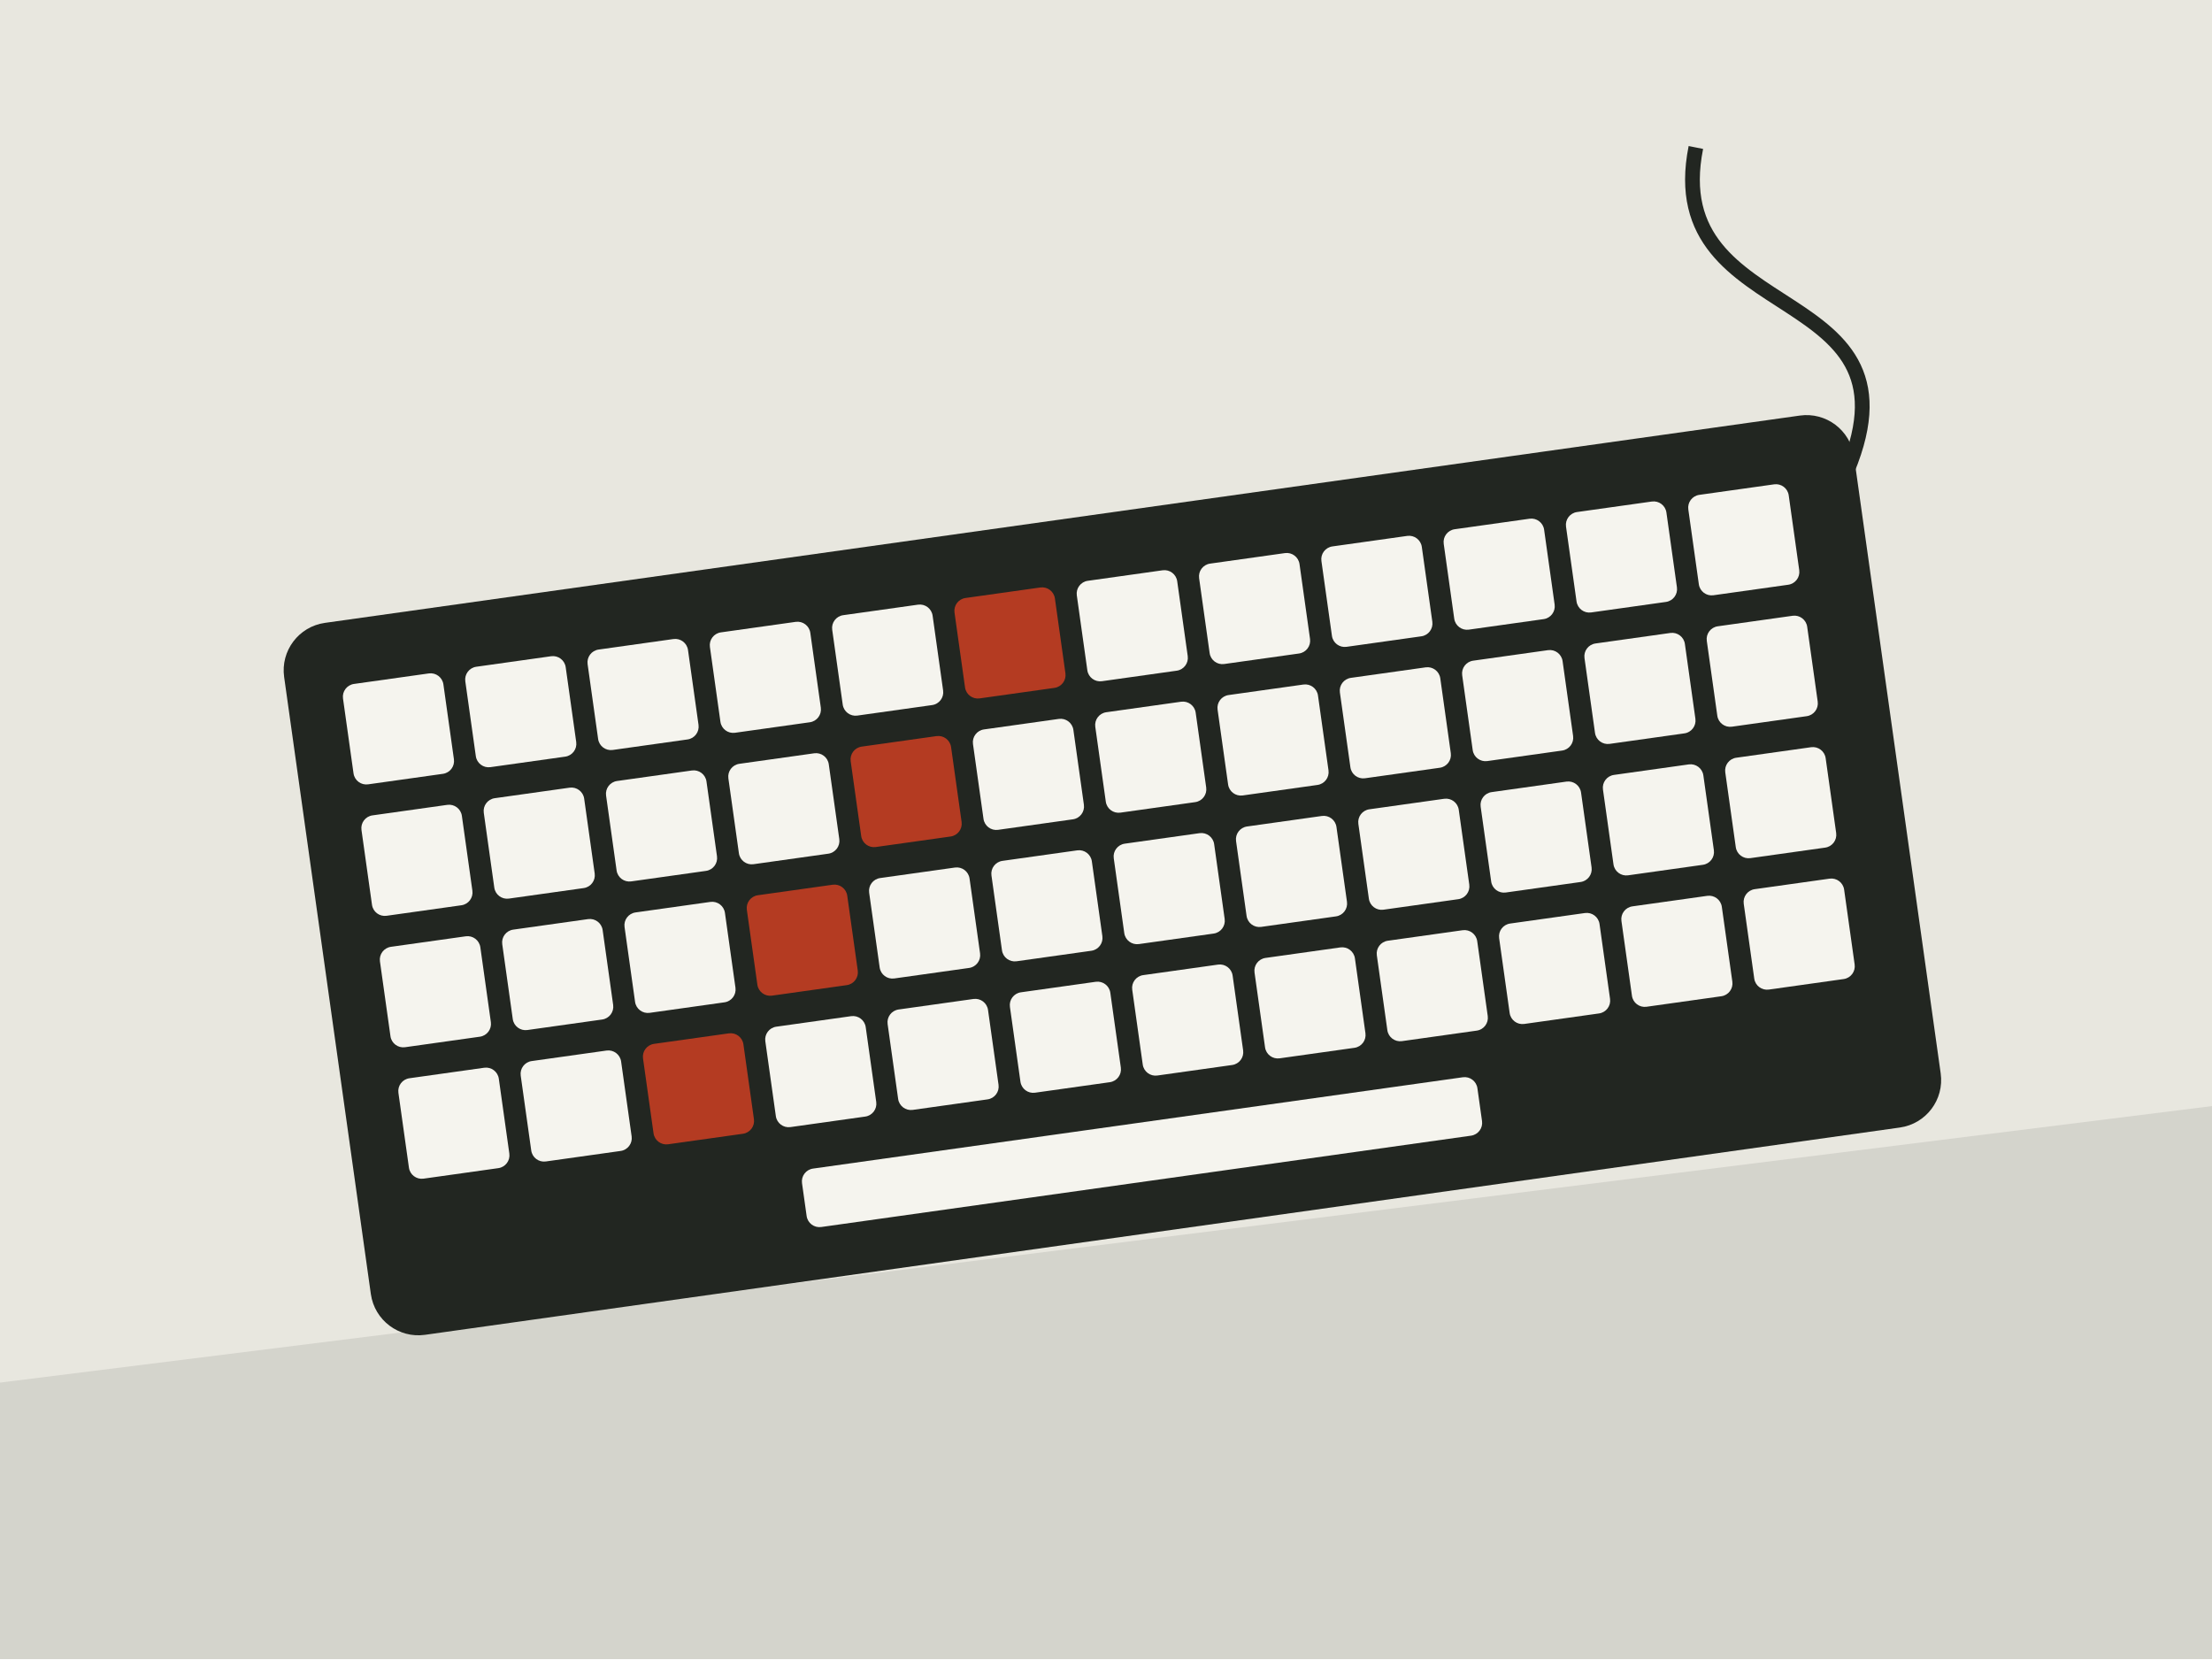
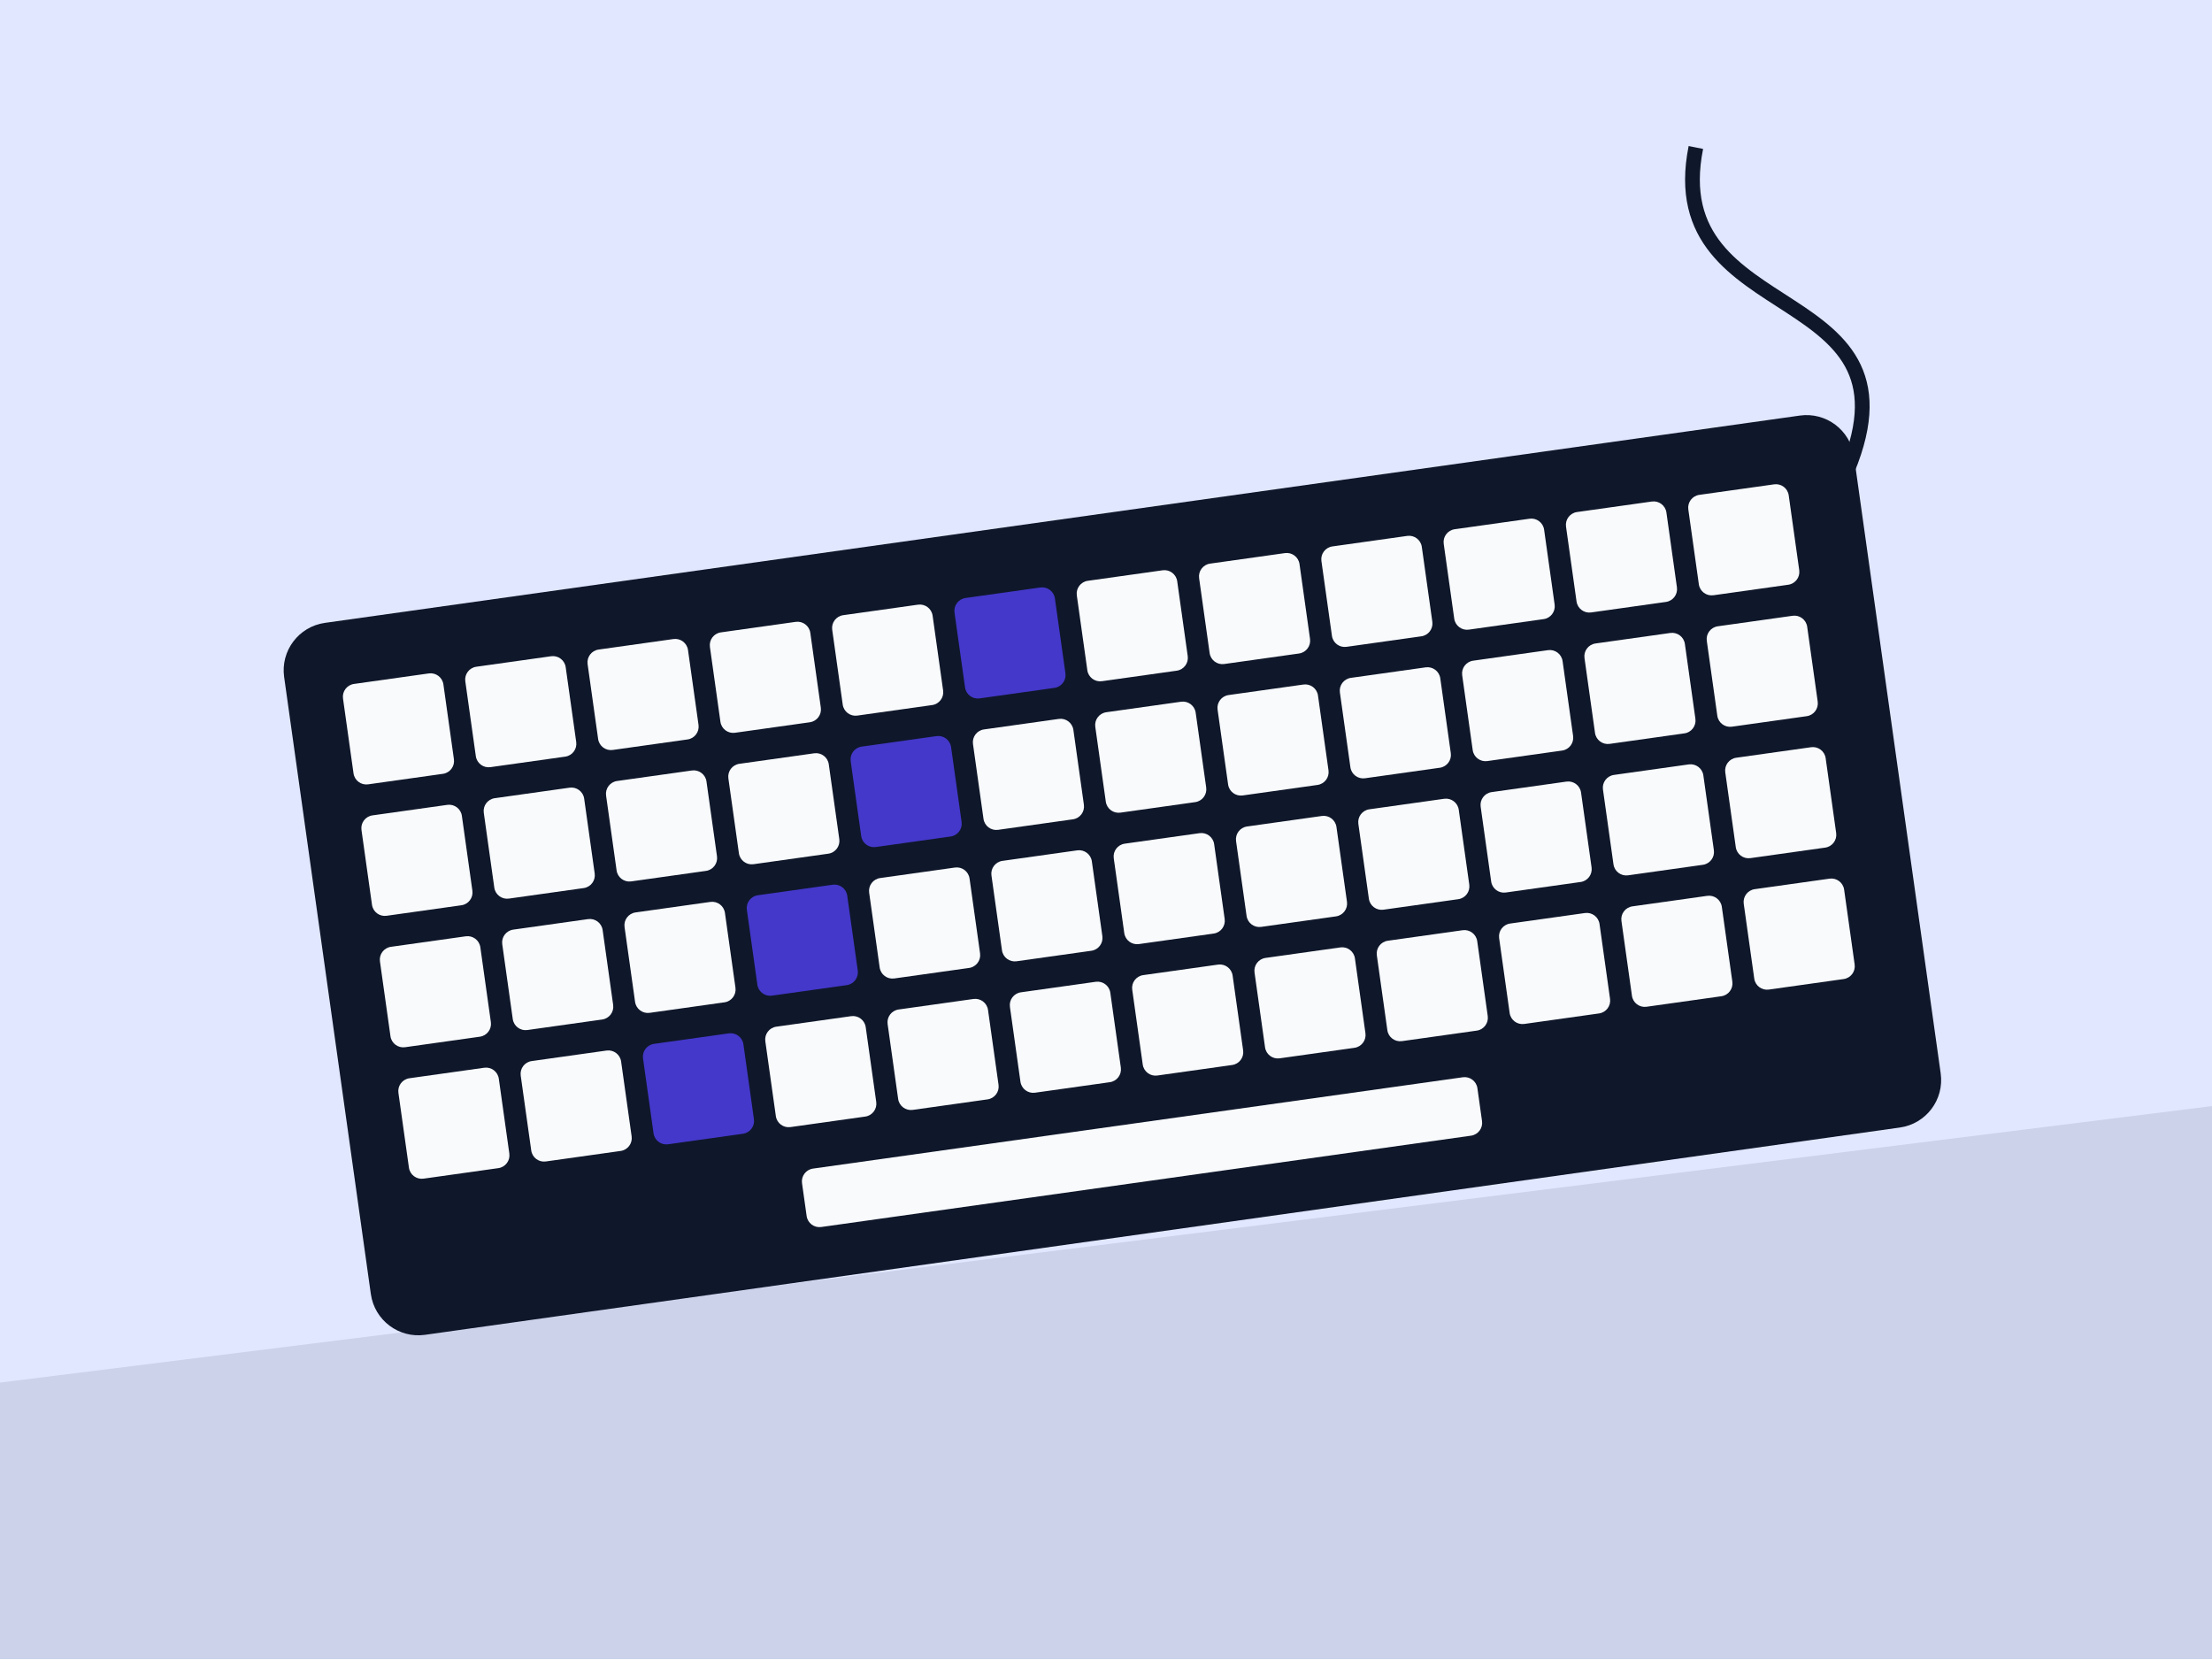
<svg xmlns="http://www.w3.org/2000/svg" width="1200" height="900" viewBox="0 0 1200 900" role="img">
-   <rect width="1200" height="900" fill="#e8e7df" />
-   <path d="M0 750L1200 600V900H0Z" fill="#222621" opacity=".1" />
+   <rect width="1200" height="900" fill="#e0e7ff" />
+   <path d="M0 750L1200 600V900H0Z" fill="#0f172a" opacity=".1" />
  <g transform="rotate(-8 600 450)">
-     <rect x="170" y="280" width="860" height="390" rx="26" fill="#222621" />
-     <rect x="200" y="315" width="55" height="55" rx="7" fill="#f5f4ee" />
-     <rect x="267" y="315" width="55" height="55" rx="7" fill="#f5f4ee" />
-     <rect x="334" y="315" width="55" height="55" rx="7" fill="#f5f4ee" />
-     <rect x="401" y="315" width="55" height="55" rx="7" fill="#f5f4ee" />
-     <rect x="468" y="315" width="55" height="55" rx="7" fill="#f5f4ee" />
-     <rect x="535" y="315" width="55" height="55" rx="7" fill="#b43b22" />
-     <rect x="602" y="315" width="55" height="55" rx="7" fill="#f5f4ee" />
-     <rect x="669" y="315" width="55" height="55" rx="7" fill="#f5f4ee" />
-     <rect x="736" y="315" width="55" height="55" rx="7" fill="#f5f4ee" />
-     <rect x="803" y="315" width="55" height="55" rx="7" fill="#f5f4ee" />
-     <rect x="870" y="315" width="55" height="55" rx="7" fill="#f5f4ee" />
-     <rect x="937" y="315" width="55" height="55" rx="7" fill="#f5f4ee" />
-     <rect x="200" y="387" width="55" height="55" rx="7" fill="#f5f4ee" />
-     <rect x="267" y="387" width="55" height="55" rx="7" fill="#f5f4ee" />
-     <rect x="334" y="387" width="55" height="55" rx="7" fill="#f5f4ee" />
-     <rect x="401" y="387" width="55" height="55" rx="7" fill="#f5f4ee" />
-     <rect x="468" y="387" width="55" height="55" rx="7" fill="#b43b22" />
-     <rect x="535" y="387" width="55" height="55" rx="7" fill="#f5f4ee" />
-     <rect x="602" y="387" width="55" height="55" rx="7" fill="#f5f4ee" />
-     <rect x="669" y="387" width="55" height="55" rx="7" fill="#f5f4ee" />
-     <rect x="736" y="387" width="55" height="55" rx="7" fill="#f5f4ee" />
-     <rect x="803" y="387" width="55" height="55" rx="7" fill="#f5f4ee" />
-     <rect x="870" y="387" width="55" height="55" rx="7" fill="#f5f4ee" />
-     <rect x="937" y="387" width="55" height="55" rx="7" fill="#f5f4ee" />
-     <rect x="200" y="459" width="55" height="55" rx="7" fill="#f5f4ee" />
-     <rect x="267" y="459" width="55" height="55" rx="7" fill="#f5f4ee" />
-     <rect x="334" y="459" width="55" height="55" rx="7" fill="#f5f4ee" />
-     <rect x="401" y="459" width="55" height="55" rx="7" fill="#b43b22" />
-     <rect x="468" y="459" width="55" height="55" rx="7" fill="#f5f4ee" />
-     <rect x="535" y="459" width="55" height="55" rx="7" fill="#f5f4ee" />
-     <rect x="602" y="459" width="55" height="55" rx="7" fill="#f5f4ee" />
-     <rect x="669" y="459" width="55" height="55" rx="7" fill="#f5f4ee" />
-     <rect x="736" y="459" width="55" height="55" rx="7" fill="#f5f4ee" />
-     <rect x="803" y="459" width="55" height="55" rx="7" fill="#f5f4ee" />
-     <rect x="870" y="459" width="55" height="55" rx="7" fill="#f5f4ee" />
-     <rect x="937" y="459" width="55" height="55" rx="7" fill="#f5f4ee" />
-     <rect x="200" y="531" width="55" height="55" rx="7" fill="#f5f4ee" />
-     <rect x="267" y="531" width="55" height="55" rx="7" fill="#f5f4ee" />
-     <rect x="334" y="531" width="55" height="55" rx="7" fill="#b43b22" />
-     <rect x="401" y="531" width="55" height="55" rx="7" fill="#f5f4ee" />
-     <rect x="468" y="531" width="55" height="55" rx="7" fill="#f5f4ee" />
-     <rect x="535" y="531" width="55" height="55" rx="7" fill="#f5f4ee" />
-     <rect x="602" y="531" width="55" height="55" rx="7" fill="#f5f4ee" />
-     <rect x="669" y="531" width="55" height="55" rx="7" fill="#f5f4ee" />
-     <rect x="736" y="531" width="55" height="55" rx="7" fill="#f5f4ee" />
-     <rect x="803" y="531" width="55" height="55" rx="7" fill="#f5f4ee" />
-     <rect x="870" y="531" width="55" height="55" rx="7" fill="#f5f4ee" />
-     <rect x="937" y="531" width="55" height="55" rx="7" fill="#f5f4ee" />
-     <rect x="410" y="610" width="370" height="32" rx="7" fill="#f5f4ee" />
+     <rect x="170" y="280" width="860" height="390" rx="26" fill="#0f172a" />
+     <rect x="200" y="315" width="55" height="55" rx="7" fill="#f8fafc" />
+     <rect x="267" y="315" width="55" height="55" rx="7" fill="#f8fafc" />
+     <rect x="334" y="315" width="55" height="55" rx="7" fill="#f8fafc" />
+     <rect x="401" y="315" width="55" height="55" rx="7" fill="#f8fafc" />
+     <rect x="468" y="315" width="55" height="55" rx="7" fill="#f8fafc" />
+     <rect x="535" y="315" width="55" height="55" rx="7" fill="#4338ca" />
+     <rect x="602" y="315" width="55" height="55" rx="7" fill="#f8fafc" />
+     <rect x="669" y="315" width="55" height="55" rx="7" fill="#f8fafc" />
+     <rect x="736" y="315" width="55" height="55" rx="7" fill="#f8fafc" />
+     <rect x="803" y="315" width="55" height="55" rx="7" fill="#f8fafc" />
+     <rect x="870" y="315" width="55" height="55" rx="7" fill="#f8fafc" />
+     <rect x="937" y="315" width="55" height="55" rx="7" fill="#f8fafc" />
+     <rect x="200" y="387" width="55" height="55" rx="7" fill="#f8fafc" />
+     <rect x="267" y="387" width="55" height="55" rx="7" fill="#f8fafc" />
+     <rect x="334" y="387" width="55" height="55" rx="7" fill="#f8fafc" />
+     <rect x="401" y="387" width="55" height="55" rx="7" fill="#f8fafc" />
+     <rect x="468" y="387" width="55" height="55" rx="7" fill="#4338ca" />
+     <rect x="535" y="387" width="55" height="55" rx="7" fill="#f8fafc" />
+     <rect x="602" y="387" width="55" height="55" rx="7" fill="#f8fafc" />
+     <rect x="669" y="387" width="55" height="55" rx="7" fill="#f8fafc" />
+     <rect x="736" y="387" width="55" height="55" rx="7" fill="#f8fafc" />
+     <rect x="803" y="387" width="55" height="55" rx="7" fill="#f8fafc" />
+     <rect x="870" y="387" width="55" height="55" rx="7" fill="#f8fafc" />
+     <rect x="937" y="387" width="55" height="55" rx="7" fill="#f8fafc" />
+     <rect x="200" y="459" width="55" height="55" rx="7" fill="#f8fafc" />
+     <rect x="267" y="459" width="55" height="55" rx="7" fill="#f8fafc" />
+     <rect x="334" y="459" width="55" height="55" rx="7" fill="#f8fafc" />
+     <rect x="401" y="459" width="55" height="55" rx="7" fill="#4338ca" />
+     <rect x="468" y="459" width="55" height="55" rx="7" fill="#f8fafc" />
+     <rect x="535" y="459" width="55" height="55" rx="7" fill="#f8fafc" />
+     <rect x="602" y="459" width="55" height="55" rx="7" fill="#f8fafc" />
+     <rect x="669" y="459" width="55" height="55" rx="7" fill="#f8fafc" />
+     <rect x="736" y="459" width="55" height="55" rx="7" fill="#f8fafc" />
+     <rect x="803" y="459" width="55" height="55" rx="7" fill="#f8fafc" />
+     <rect x="870" y="459" width="55" height="55" rx="7" fill="#f8fafc" />
+     <rect x="937" y="459" width="55" height="55" rx="7" fill="#f8fafc" />
+     <rect x="200" y="531" width="55" height="55" rx="7" fill="#f8fafc" />
+     <rect x="267" y="531" width="55" height="55" rx="7" fill="#f8fafc" />
+     <rect x="334" y="531" width="55" height="55" rx="7" fill="#4338ca" />
+     <rect x="401" y="531" width="55" height="55" rx="7" fill="#f8fafc" />
+     <rect x="468" y="531" width="55" height="55" rx="7" fill="#f8fafc" />
+     <rect x="535" y="531" width="55" height="55" rx="7" fill="#f8fafc" />
+     <rect x="602" y="531" width="55" height="55" rx="7" fill="#f8fafc" />
+     <rect x="669" y="531" width="55" height="55" rx="7" fill="#f8fafc" />
+     <rect x="736" y="531" width="55" height="55" rx="7" fill="#f8fafc" />
+     <rect x="803" y="531" width="55" height="55" rx="7" fill="#f8fafc" />
+     <rect x="870" y="531" width="55" height="55" rx="7" fill="#f8fafc" />
+     <rect x="937" y="531" width="55" height="55" rx="7" fill="#f8fafc" />
+     <rect x="410" y="610" width="370" height="32" rx="7" fill="#f8fafc" />
  </g>
-   <path d="M1000 260C1050 150 900 180 920 80" stroke="#222621" stroke-width="8" fill="none" />
+   <path d="M1000 260C1050 150 900 180 920 80" stroke="#0f172a" stroke-width="8" fill="none" />
</svg>
